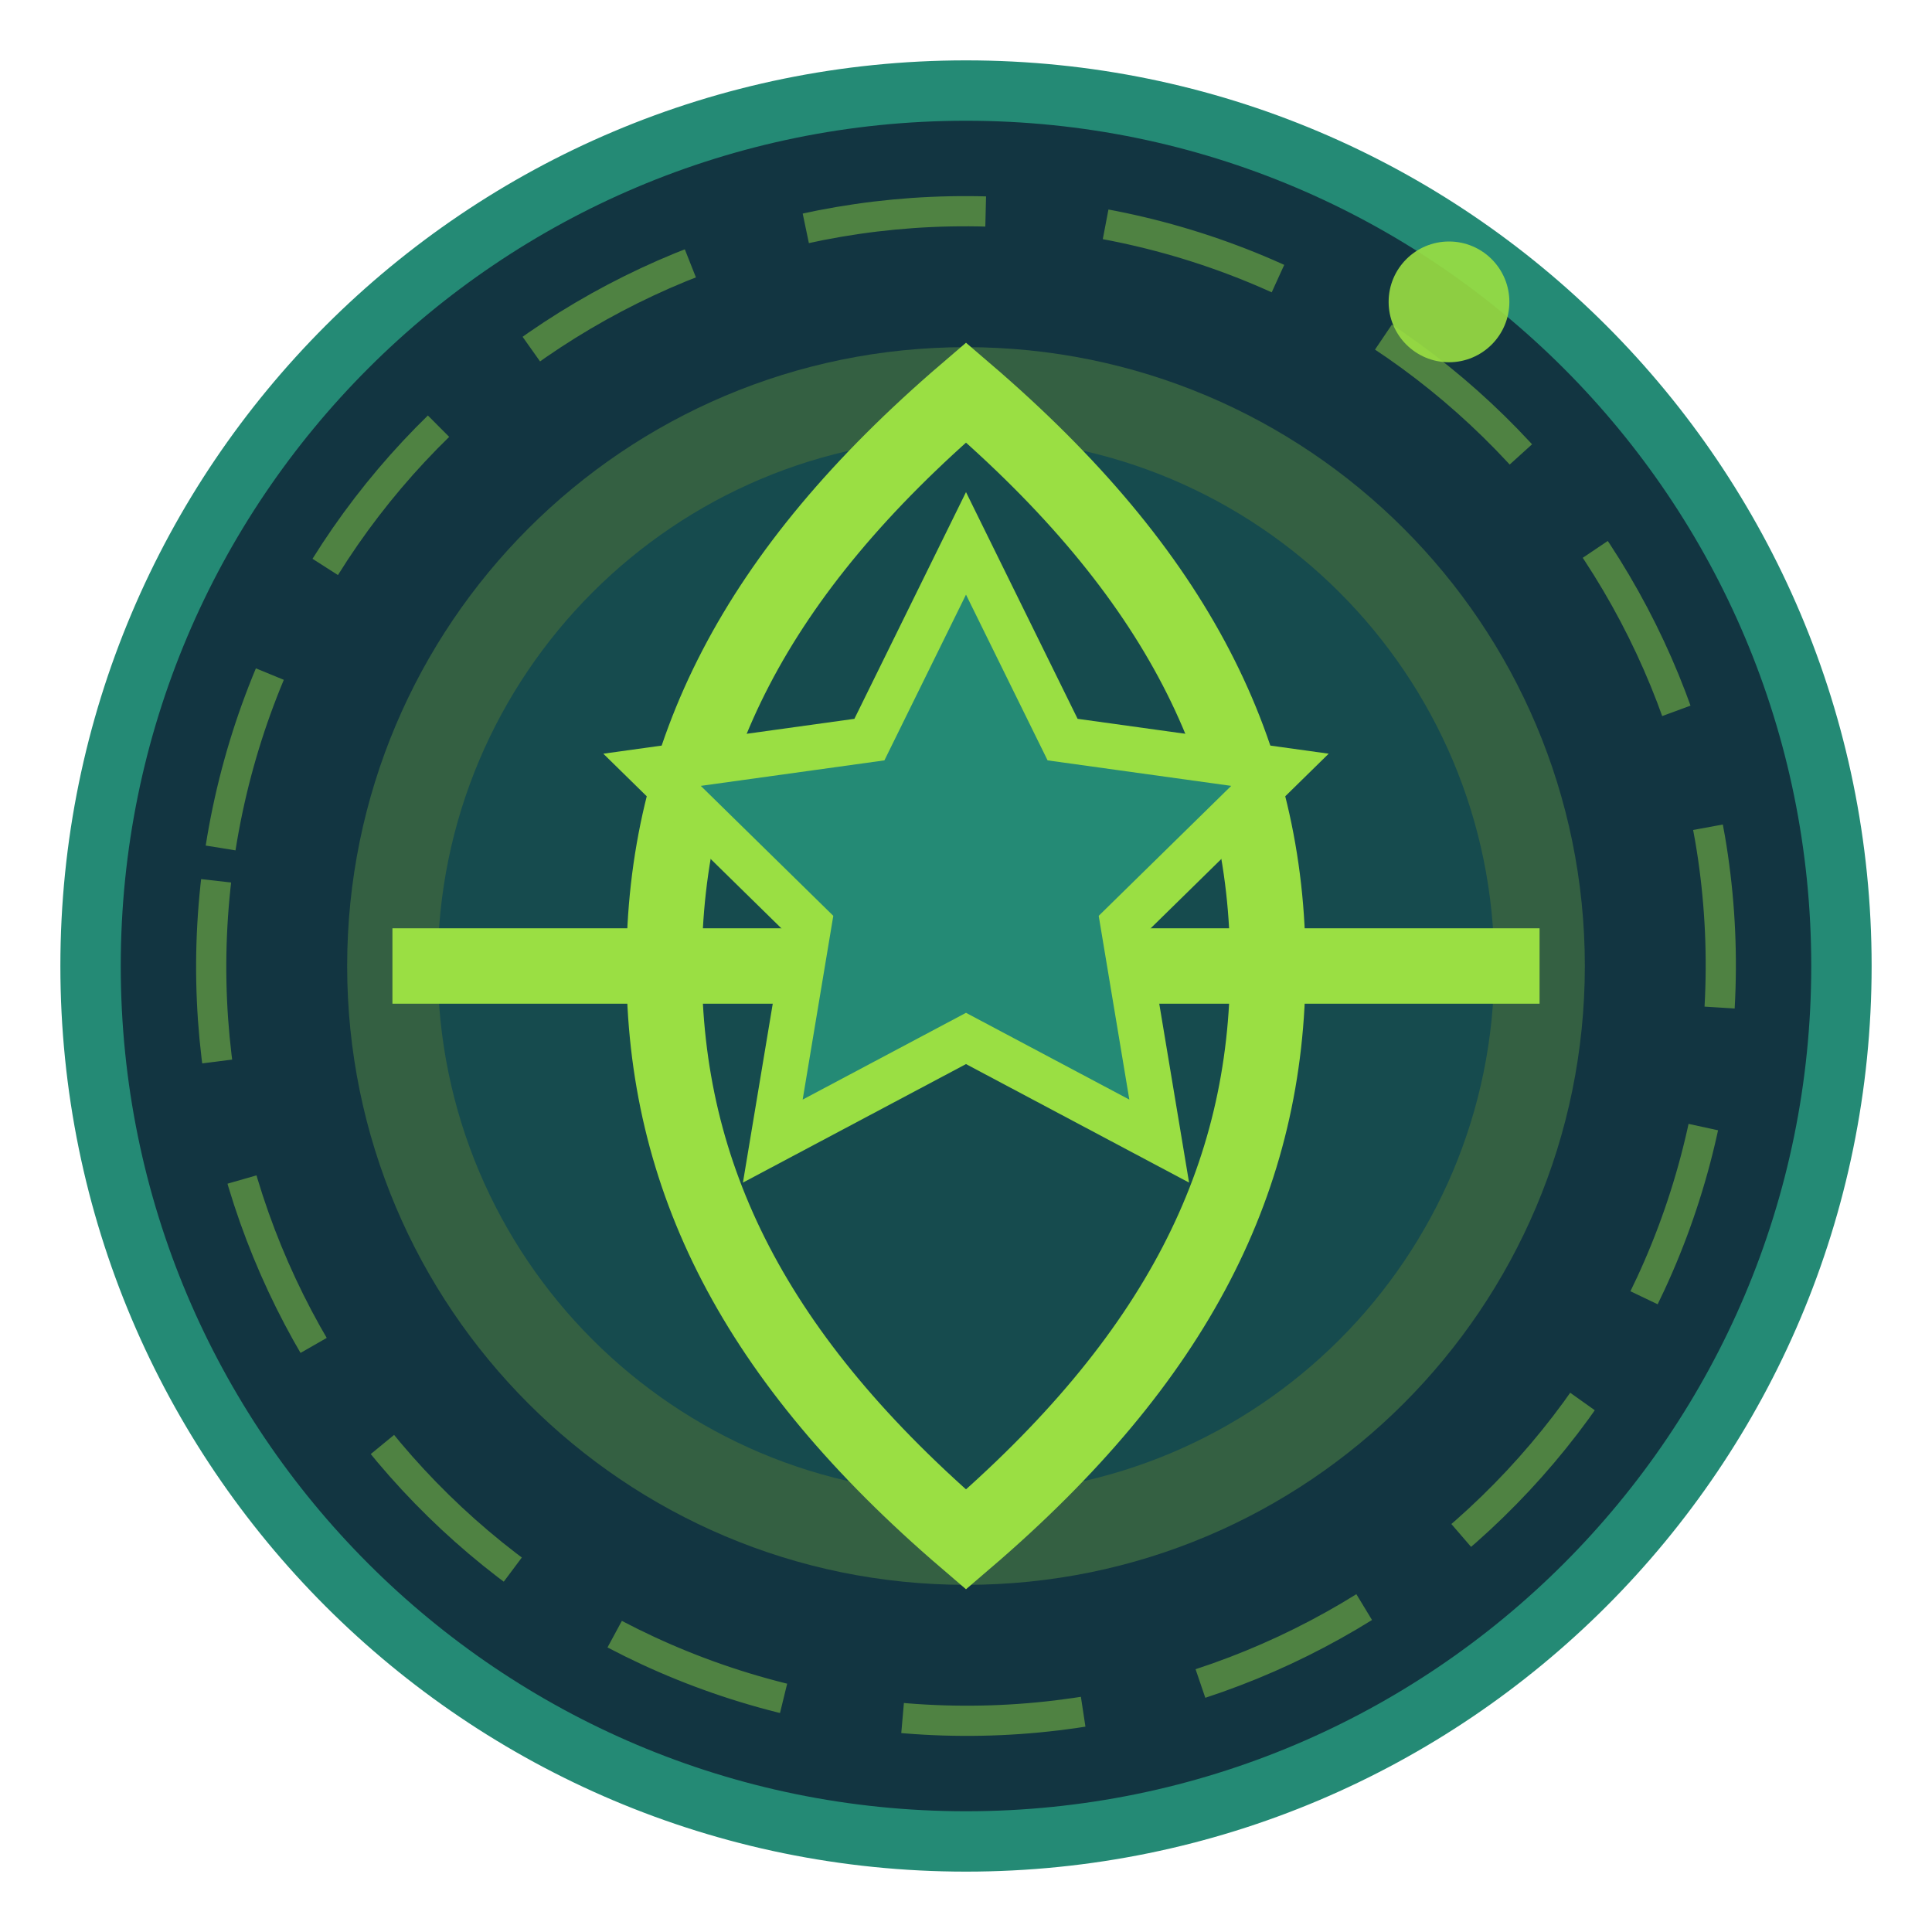
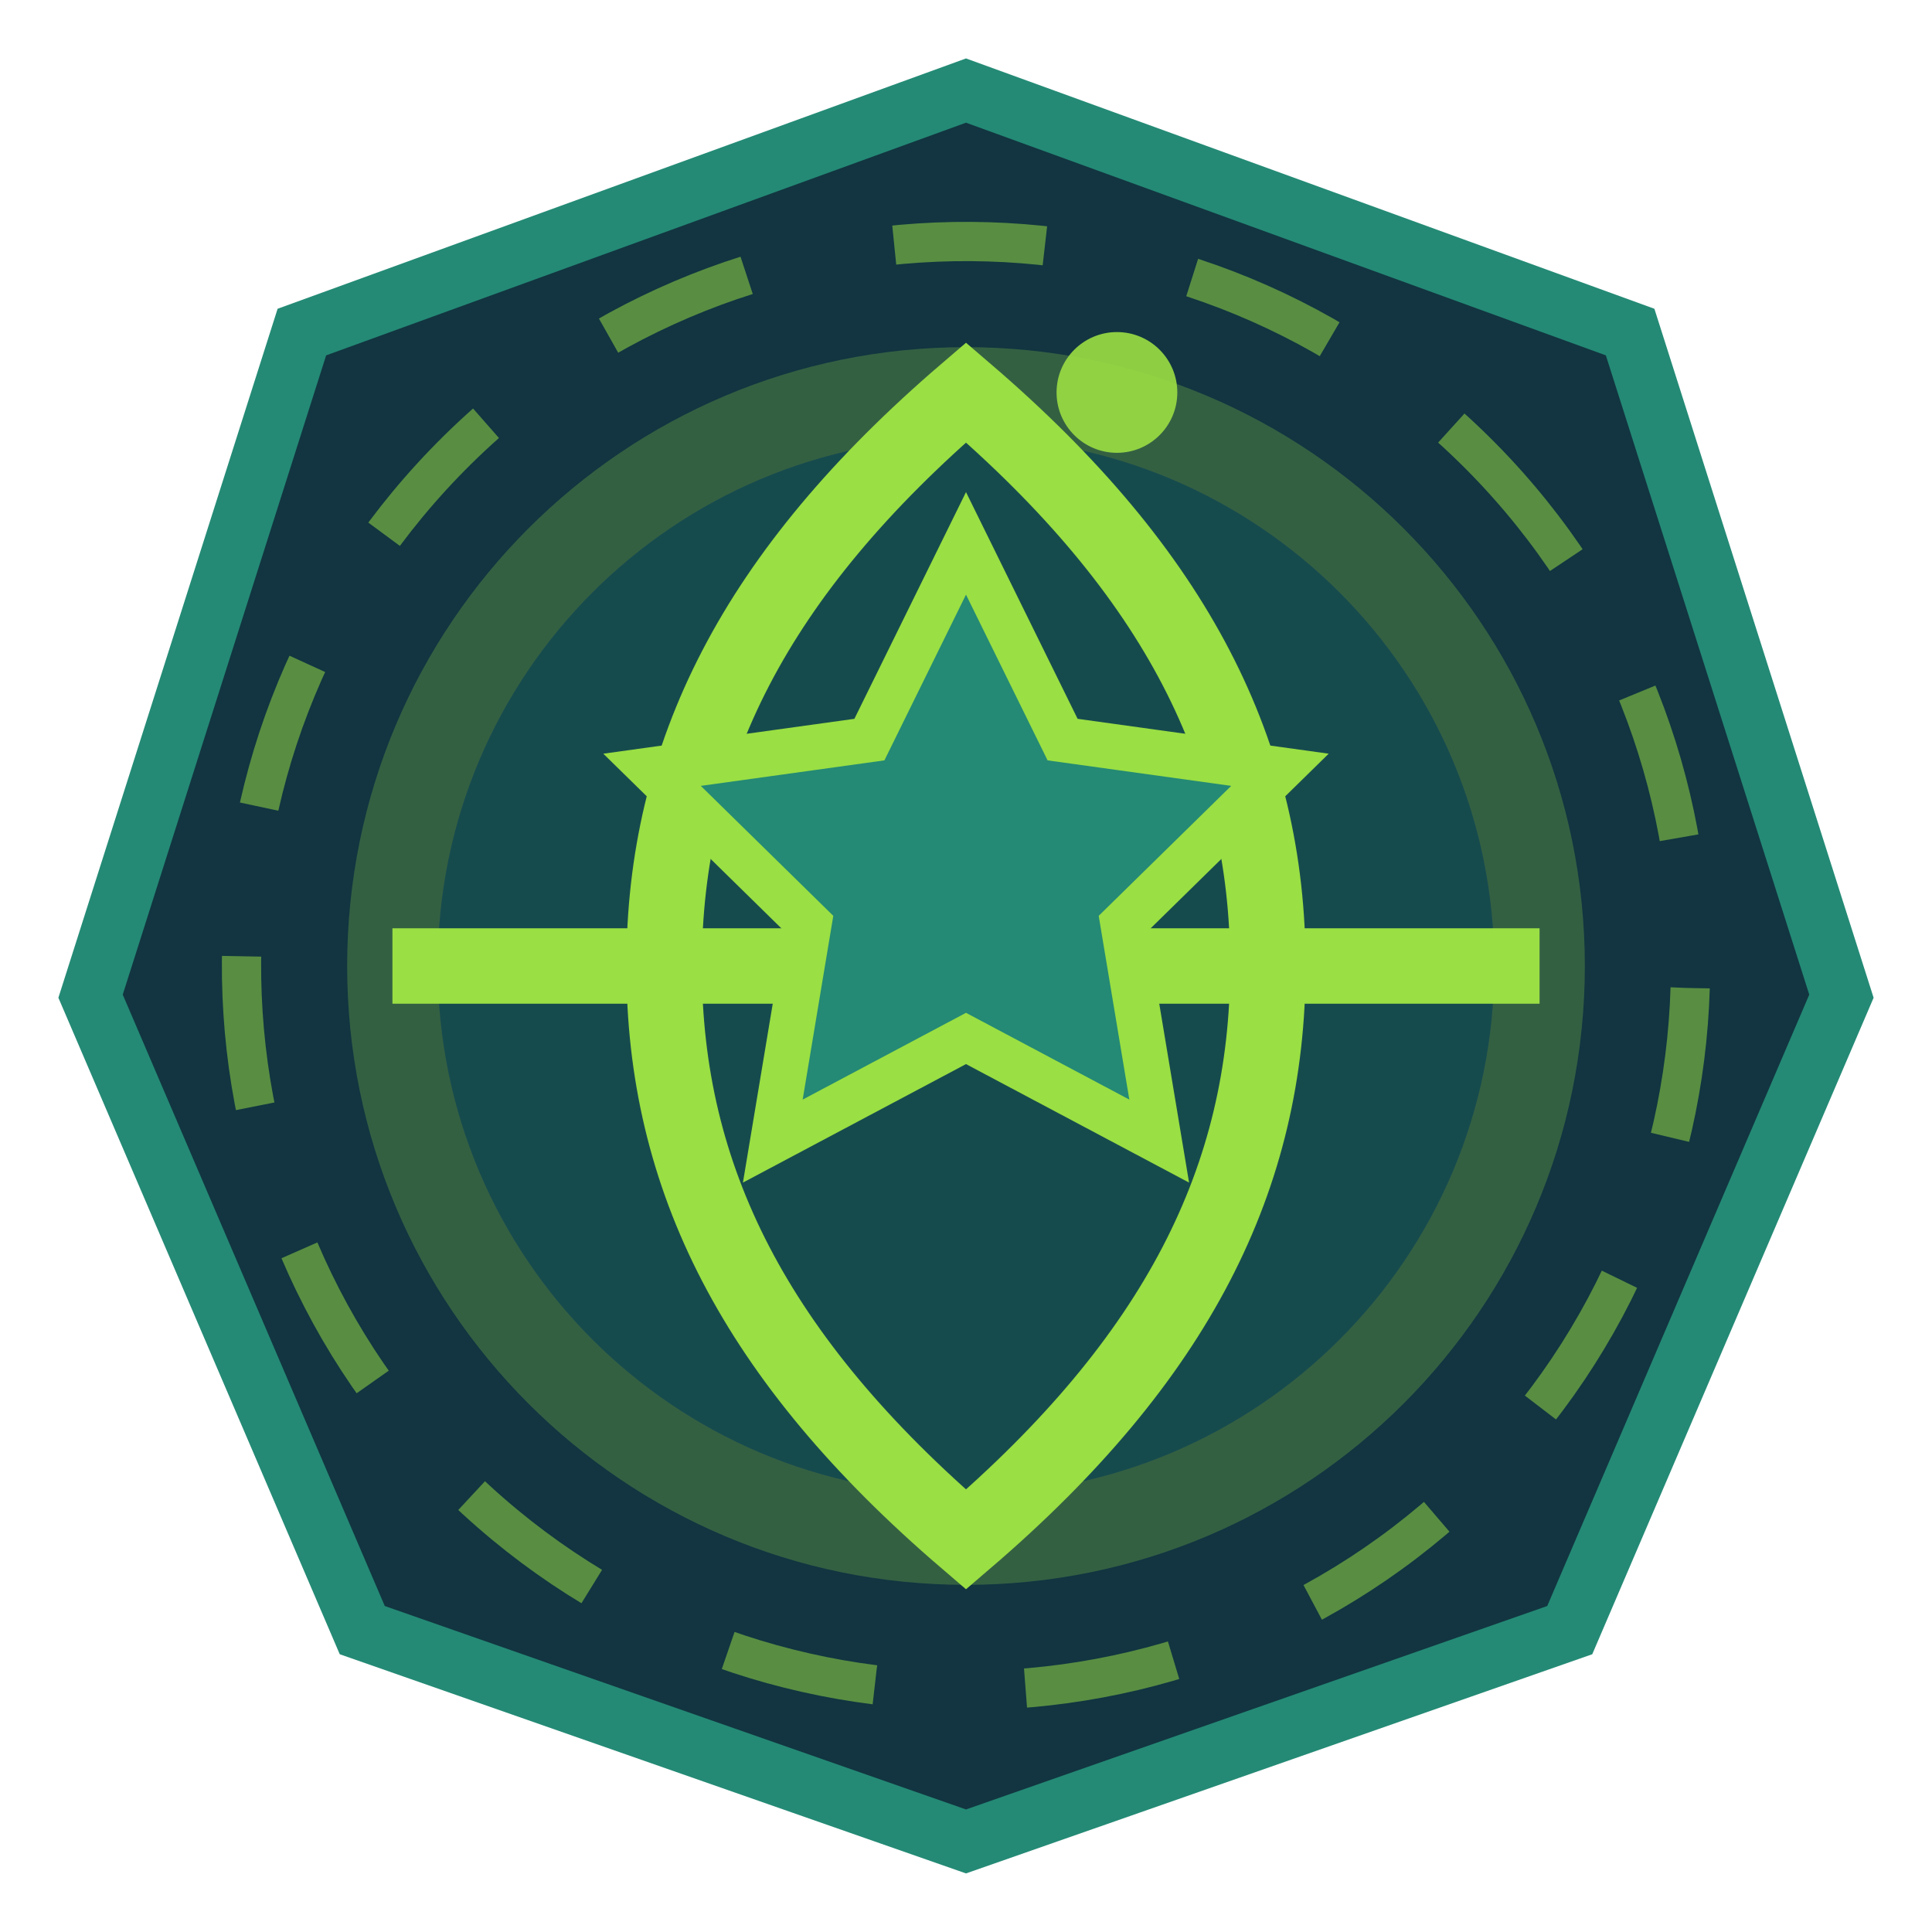
<svg xmlns="http://www.w3.org/2000/svg" viewBox="0 0 64 64">
  <defs>
-     <linearGradient id="badge-27" x1="8" y1="8" x2="56" y2="56">
+     <linearGradient id="badge-22" x1="8" y1="8" x2="56" y2="56">
      <stop stop-color="#123541" />
      <stop offset="1" stop-color="#061923" />
    </linearGradient>
  </defs>
-   <circle cx="32" cy="32" r="29" fill="url(#badge-27)" stroke="#248a75" stroke-width="2" />
-   <circle cx="32" cy="32" r="25" fill="none" stroke="#9adf43" stroke-width="1" opacity=".45" stroke-dasharray="6 4" transform="rotate(189 32 32)" />
+   <path d="M32 3 54 11l7 22-9 21-20 7-20-7-9-21 7-22L32 3Z" fill="url(#badge-22)" stroke="#248a75" stroke-width="2" />
+   <circle cx="32" cy="32" r="24" fill="none" stroke="#9adf43" stroke-width="1.3" opacity=".52" stroke-dasharray="5 5" transform="rotate(314 32 32)" />
  <circle cx="32" cy="32" r="19" fill="#248a75" opacity=".25" stroke="#9adf43" stroke-width="3" />
  <path d="M13 32h38M32 13c7 6 10 12 10 19s-3 13-10 19c-7-6-10-12-10-19s3-13 10-19Z" fill="none" stroke="#9adf43" stroke-width="2.5" />
  <path d="m32 18 3.2 6.5 7.2 1-5.2 5.1 1.2 7.2-6.4-3.4-6.4 3.4 1.2-7.2-5.2-5.1 7.2-1L32 18Z" fill="#248a75" stroke="#9adf43" stroke-width="1.5" />
-   <circle cx="48" cy="10" r="2" fill="#9adf43" opacity=".9" />
+   <circle cx="37" cy="13" r="2" fill="#9adf43" opacity=".9" />
</svg>
